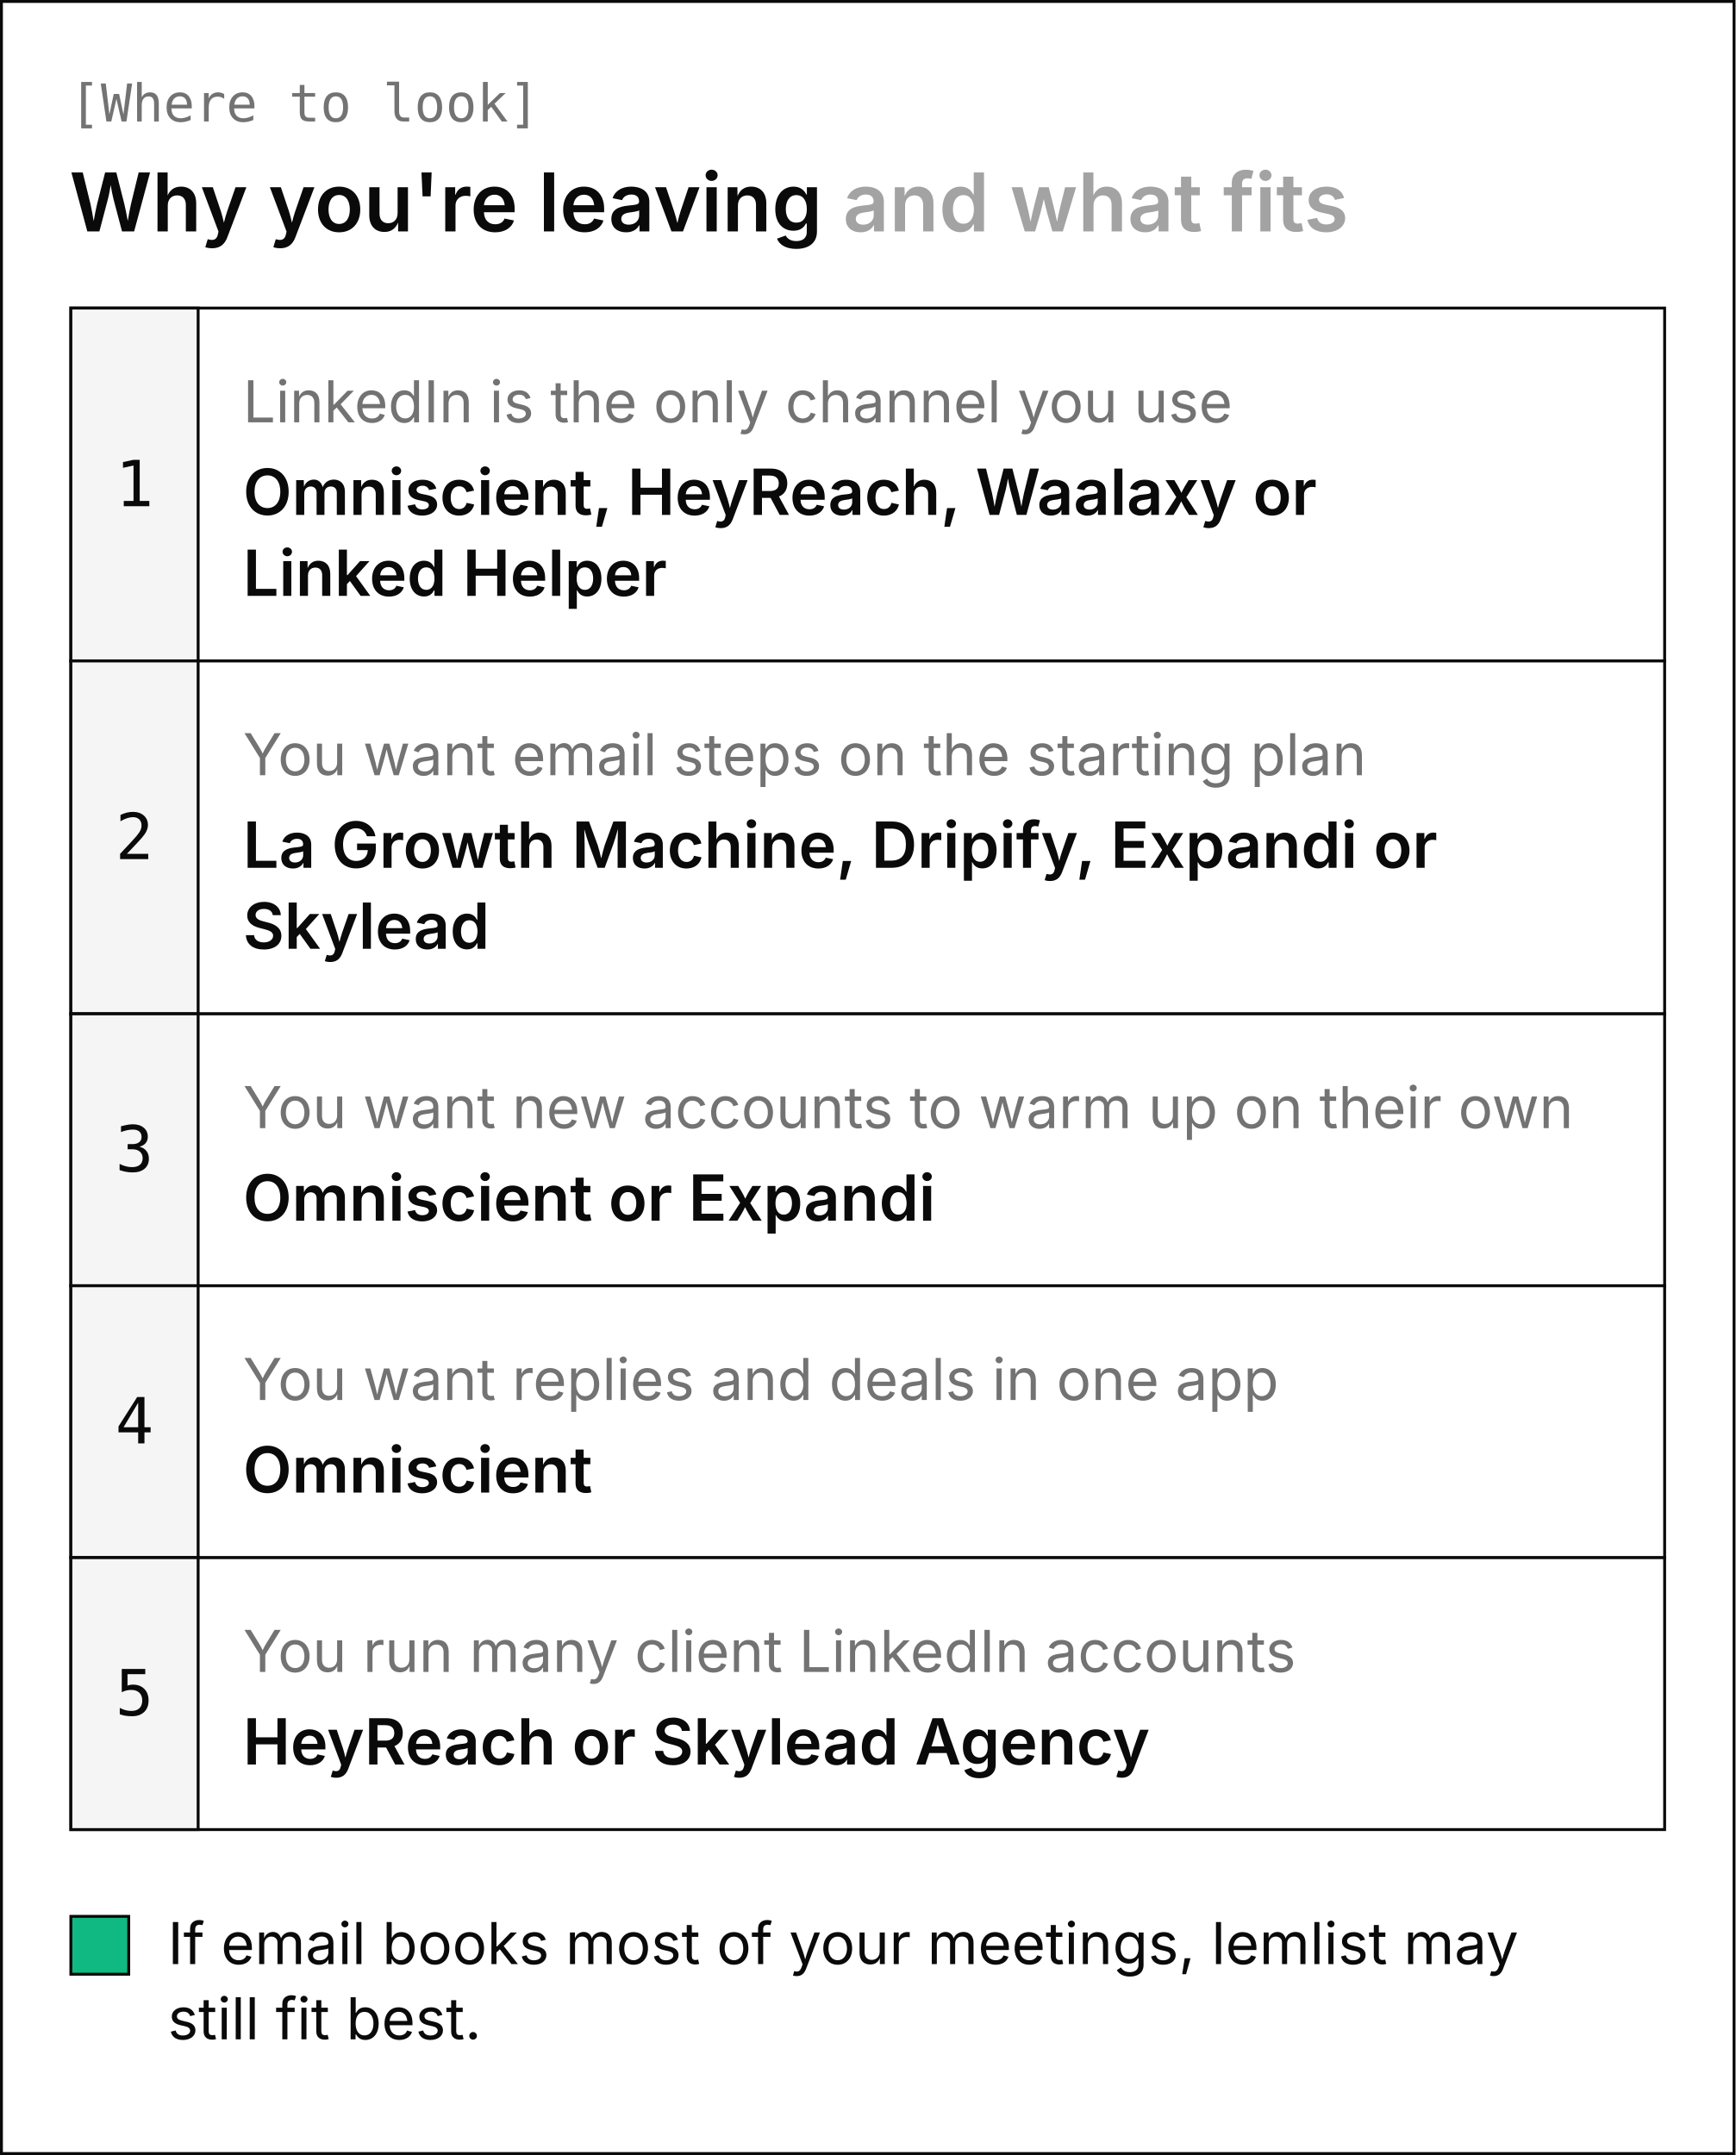
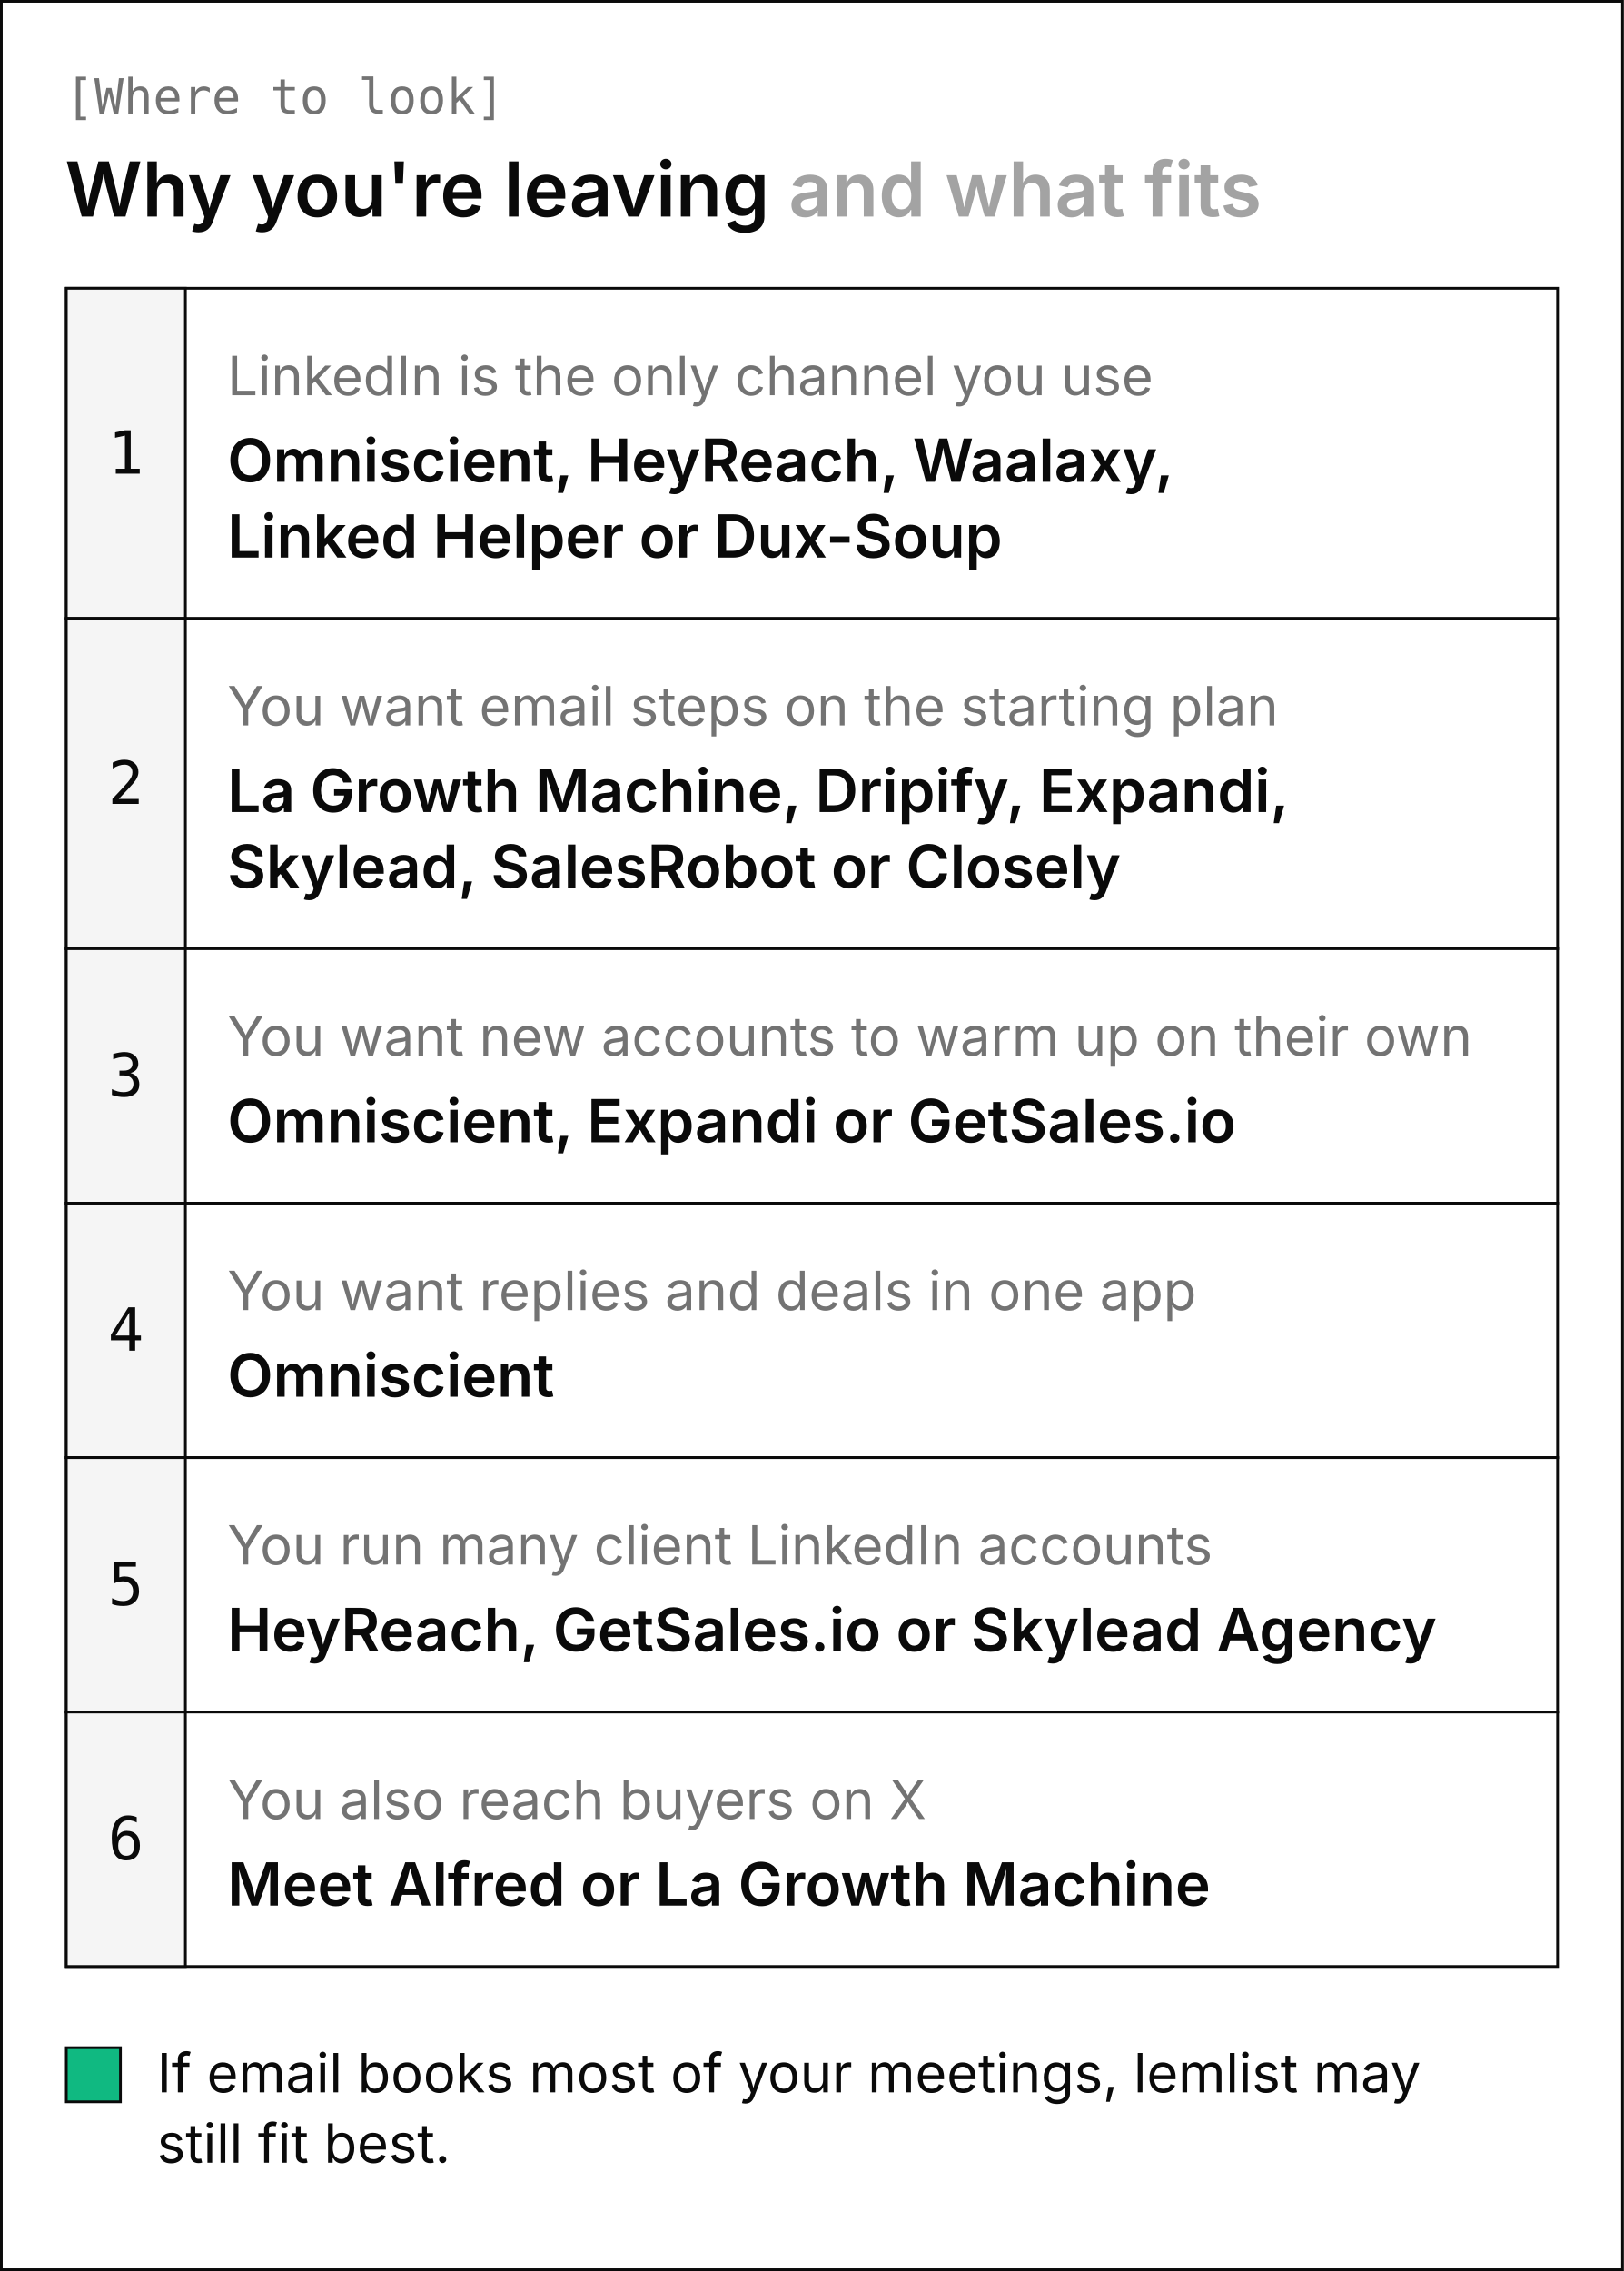
- <svg xmlns="http://www.w3.org/2000/svg" viewBox="0 0 600 745" width="600" height="745" role="img" aria-labelledby="t d" font-family="Inter, system-ui, sans-serif">
-   <rect width="600" height="745" fill="#ffffff" />
-   <rect x="0.5" y="0.5" width="599" height="744" fill="none" stroke="#0a0a0a" />
+ <svg xmlns="http://www.w3.org/2000/svg" viewBox="0 0 600 839" width="600" height="839" role="img" aria-labelledby="t d" font-family="Inter, system-ui, sans-serif">
+   <rect width="600" height="839" fill="#ffffff" />
+   <rect x="0.5" y="0.5" width="599" height="838" fill="none" stroke="#0a0a0a" />
  <text x="24" y="42" font-family="Geist Mono, ui-monospace, monospace" font-size="18" fill="#737373">[Where to look]</text>
  <text x="24" y="80" font-size="28" font-weight="600" fill="#0a0a0a">Why you're leaving <tspan fill="#a3a3a3">and what fits</tspan>
  </text>
  <rect x="24.5" y="106.5" width="551" height="122" fill="#ffffff" stroke="#0a0a0a" />
  <rect x="24.5" y="106.5" width="44" height="122" fill="#f5f5f5" stroke="#0a0a0a" />
  <text x="46.5" y="175.0" text-anchor="middle" font-family="Geist Mono, ui-monospace, monospace" font-size="22" fill="#0a0a0a">1</text>
  <text x="84" y="146" font-size="20" fill="#737373">LinkedIn is the only channel you use</text>
-   <text x="84" y="178" font-size="22" font-weight="600" fill="#0a0a0a">Omniscient, HeyReach, Waalaxy or</text>
-   <text x="84" y="206" font-size="22" font-weight="600" fill="#0a0a0a">Linked Helper</text>
+   <text x="84" y="178" font-size="22" font-weight="600" fill="#0a0a0a">Omniscient, HeyReach, Waalaxy,</text>
+   <text x="84" y="206" font-size="22" font-weight="600" fill="#0a0a0a">Linked Helper or Dux-Soup</text>
  <rect x="24.5" y="228.5" width="551" height="122" fill="#ffffff" stroke="#0a0a0a" />
  <rect x="24.5" y="228.5" width="44" height="122" fill="#f5f5f5" stroke="#0a0a0a" />
  <text x="46.5" y="297.0" text-anchor="middle" font-family="Geist Mono, ui-monospace, monospace" font-size="22" fill="#0a0a0a">2</text>
  <text x="84" y="268" font-size="20" fill="#737373">You want email steps on the starting plan</text>
-   <text x="84" y="300" font-size="22" font-weight="600" fill="#0a0a0a">La Growth Machine, Dripify, Expandi or</text>
-   <text x="84" y="328" font-size="22" font-weight="600" fill="#0a0a0a">Skylead</text>
+   <text x="84" y="300" font-size="22" font-weight="600" fill="#0a0a0a">La Growth Machine, Dripify, Expandi,</text>
+   <text x="84" y="328" font-size="22" font-weight="600" fill="#0a0a0a">Skylead, SalesRobot or Closely</text>
  <rect x="24.5" y="350.5" width="551" height="94" fill="#ffffff" stroke="#0a0a0a" />
  <rect x="24.5" y="350.5" width="44" height="94" fill="#f5f5f5" stroke="#0a0a0a" />
  <text x="46.5" y="405.0" text-anchor="middle" font-family="Geist Mono, ui-monospace, monospace" font-size="22" fill="#0a0a0a">3</text>
  <text x="84" y="390" font-size="20" fill="#737373">You want new accounts to warm up on their own</text>
-   <text x="84" y="422" font-size="22" font-weight="600" fill="#0a0a0a">Omniscient or Expandi</text>
+   <text x="84" y="422" font-size="22" font-weight="600" fill="#0a0a0a">Omniscient, Expandi or GetSales.io</text>
  <rect x="24.5" y="444.5" width="551" height="94" fill="#ffffff" stroke="#0a0a0a" />
  <rect x="24.5" y="444.5" width="44" height="94" fill="#f5f5f5" stroke="#0a0a0a" />
  <text x="46.5" y="499.0" text-anchor="middle" font-family="Geist Mono, ui-monospace, monospace" font-size="22" fill="#0a0a0a">4</text>
  <text x="84" y="484" font-size="20" fill="#737373">You want replies and deals in one app</text>
  <text x="84" y="516" font-size="22" font-weight="600" fill="#0a0a0a">Omniscient</text>
  <rect x="24.5" y="538.5" width="551" height="94" fill="#ffffff" stroke="#0a0a0a" />
  <rect x="24.5" y="538.5" width="44" height="94" fill="#f5f5f5" stroke="#0a0a0a" />
  <text x="46.5" y="593.0" text-anchor="middle" font-family="Geist Mono, ui-monospace, monospace" font-size="22" fill="#0a0a0a">5</text>
  <text x="84" y="578" font-size="20" fill="#737373">You run many client LinkedIn accounts</text>
-   <text x="84" y="610" font-size="22" font-weight="600" fill="#0a0a0a">HeyReach or Skylead Agency</text>
-   <rect x="24.5" y="662.5" width="20" height="20" fill="#10b981" stroke="#0a0a0a" />
-   <text x="58" y="679" font-size="20" fill="#0a0a0a">If email books most of your meetings, lemlist may</text>
-   <text x="58" y="705" font-size="20" fill="#0a0a0a">still fit best.</text>
+   <text x="84" y="610" font-size="22" font-weight="600" fill="#0a0a0a">HeyReach, GetSales.io or Skylead Agency</text>
+   <rect x="24.5" y="632.5" width="551" height="94" fill="#ffffff" stroke="#0a0a0a" />
+   <rect x="24.5" y="632.5" width="44" height="94" fill="#f5f5f5" stroke="#0a0a0a" />
+   <text x="46.5" y="687.0" text-anchor="middle" font-family="Geist Mono, ui-monospace, monospace" font-size="22" fill="#0a0a0a">6</text>
+   <text x="84" y="672" font-size="20" fill="#737373">You also reach buyers on X</text>
+   <text x="84" y="704" font-size="22" font-weight="600" fill="#0a0a0a">Meet Alfred or La Growth Machine</text>
+   <rect x="24.5" y="756.5" width="20" height="20" fill="#10b981" stroke="#0a0a0a" />
+   <text x="58" y="773" font-size="20" fill="#0a0a0a">If email books most of your meetings, lemlist may</text>
+   <text x="58" y="799" font-size="20" fill="#0a0a0a">still fit best.</text>
</svg>
